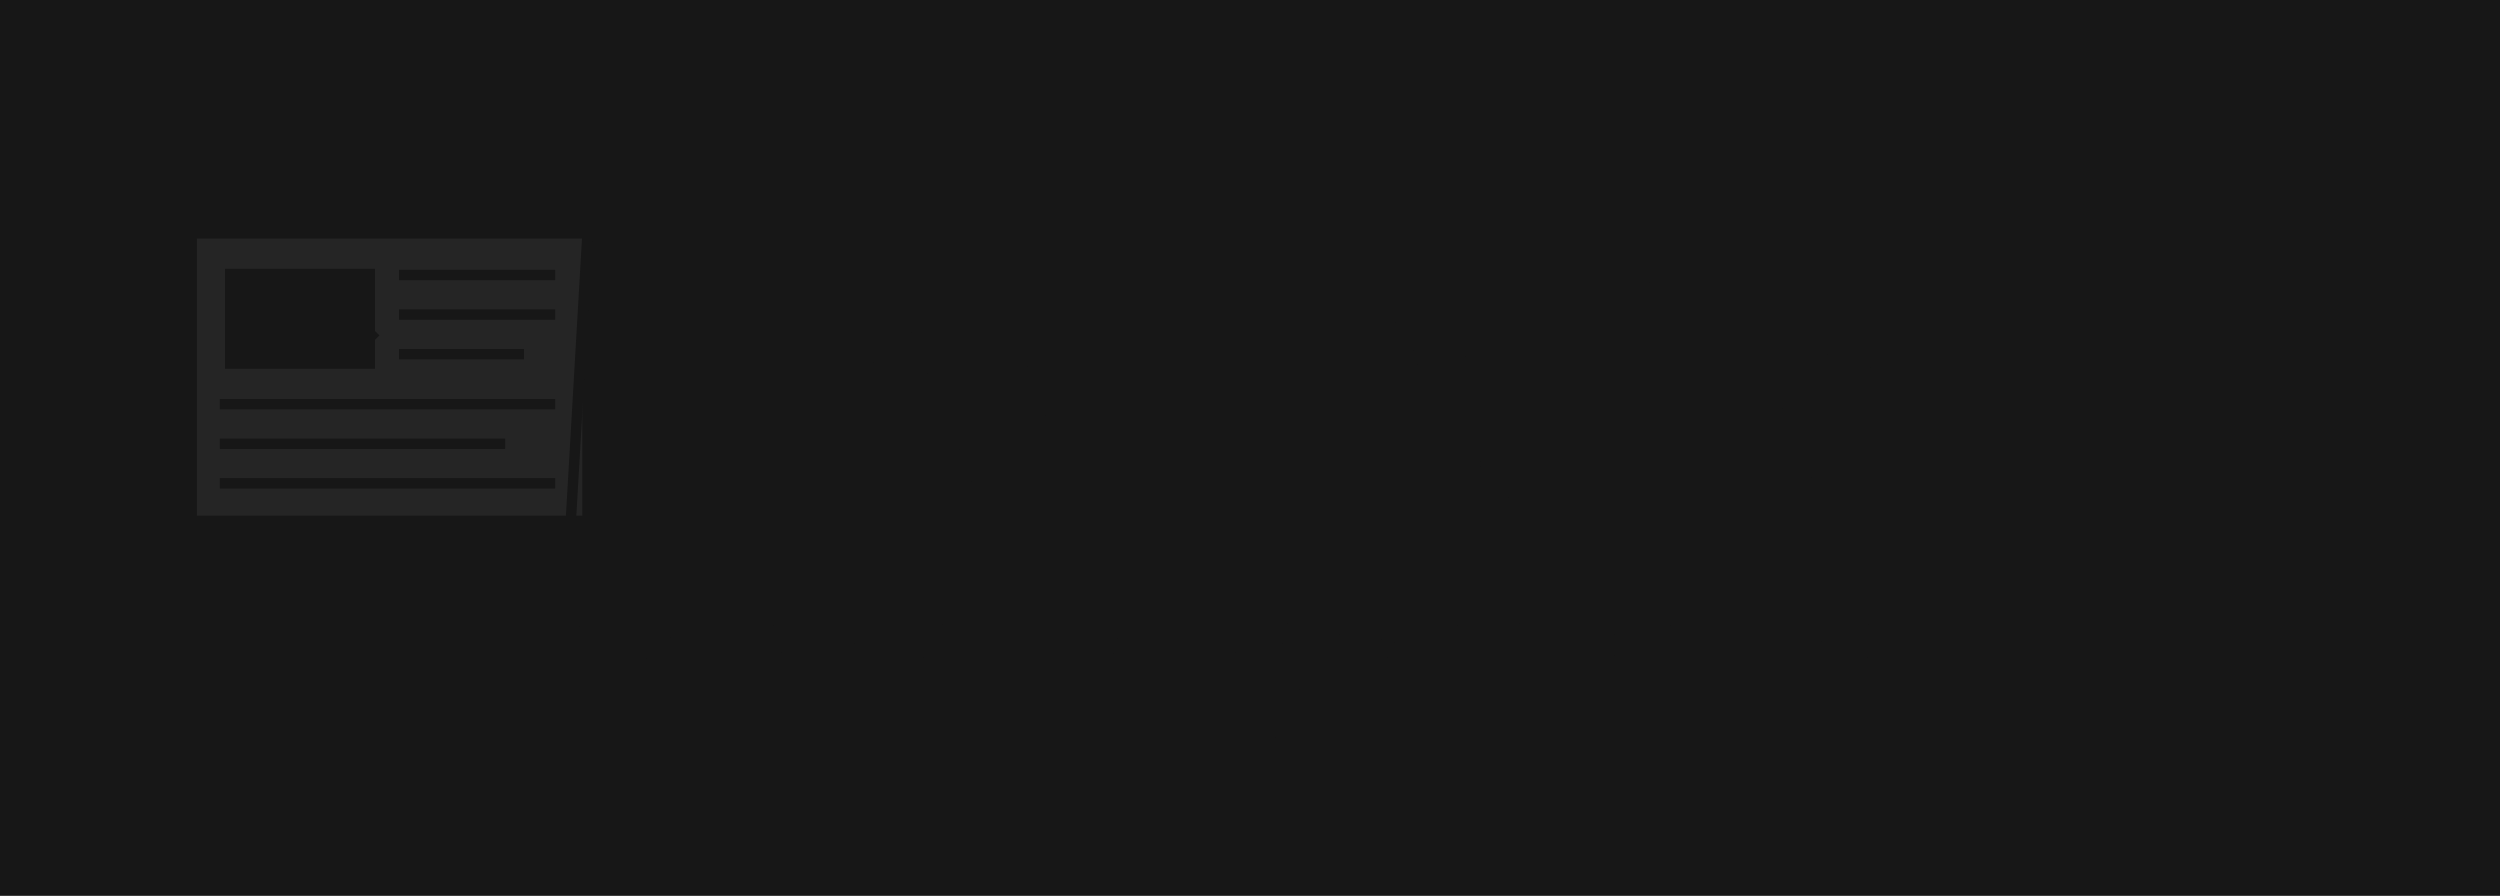
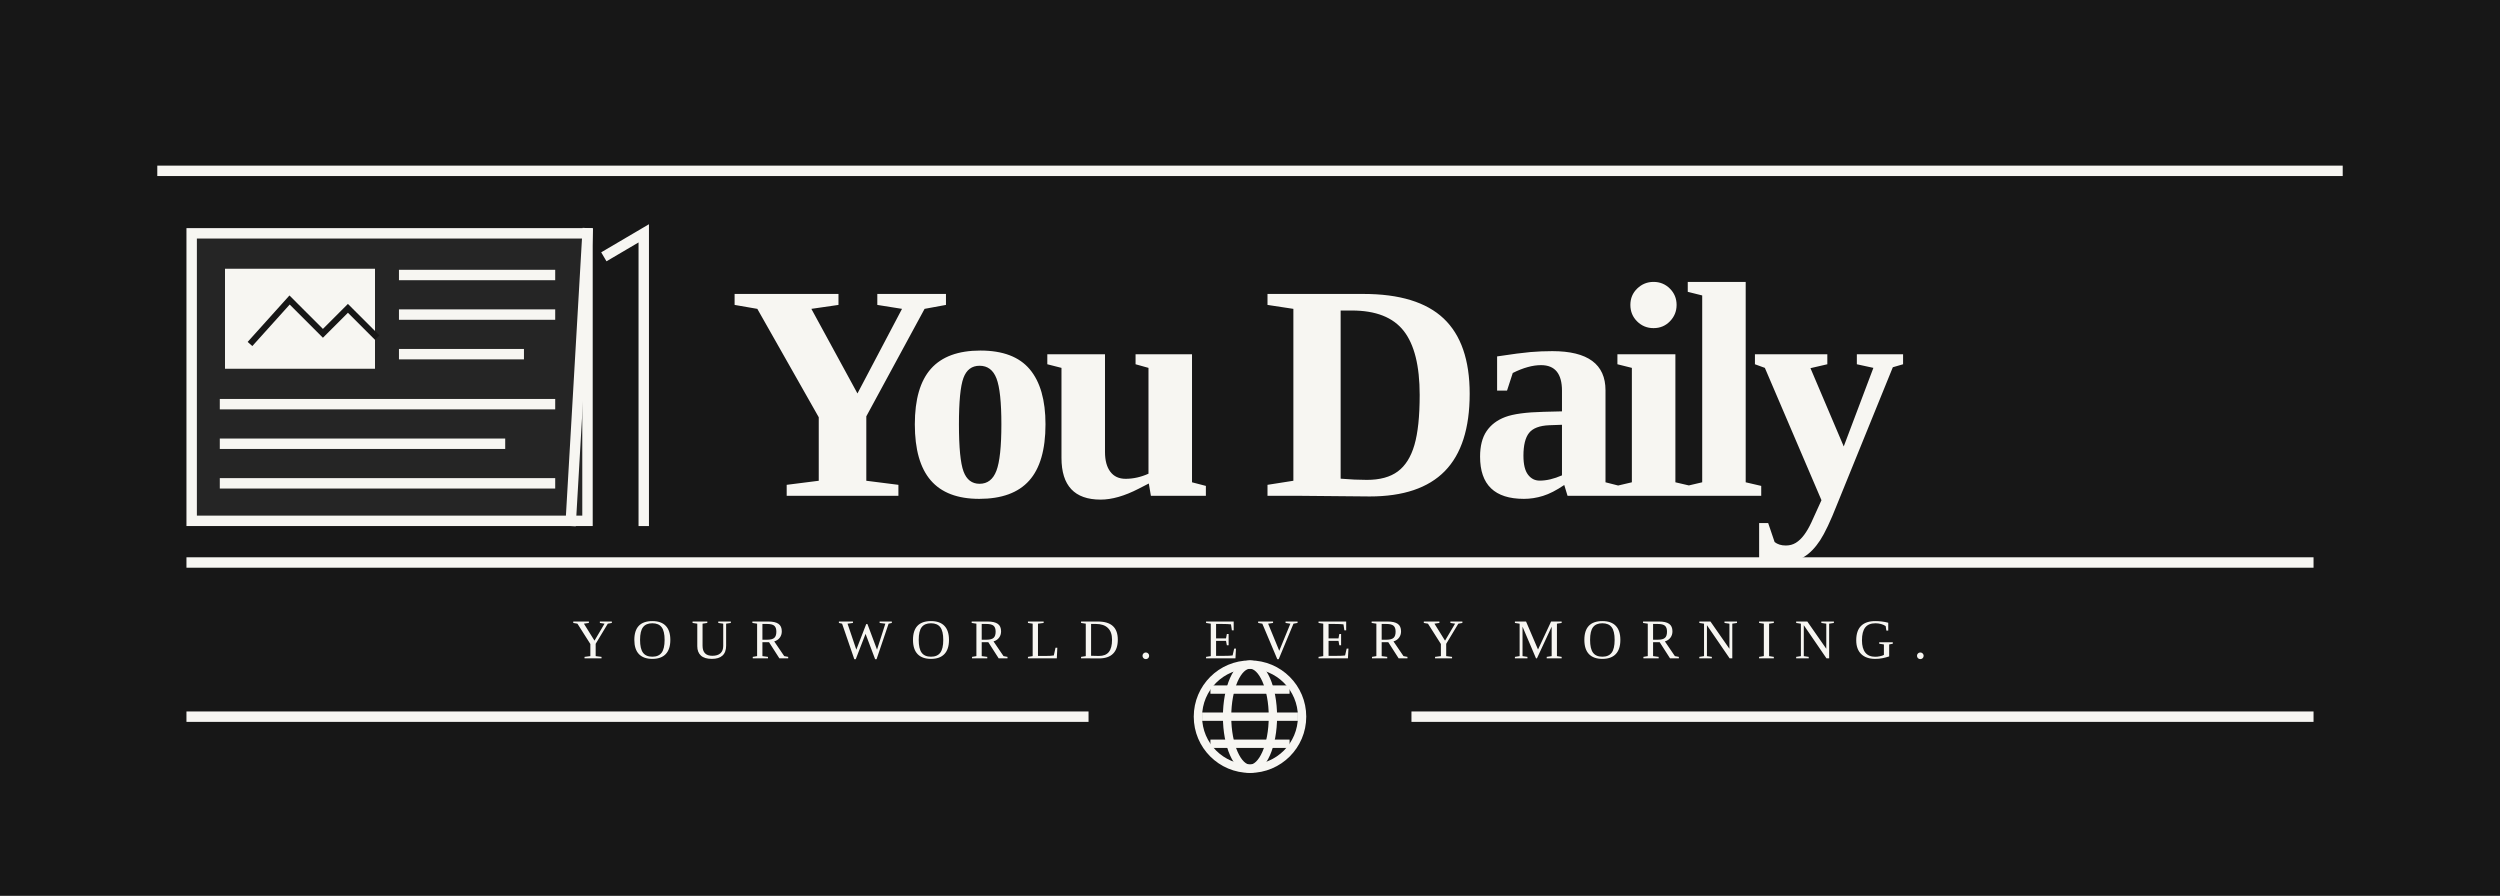
<svg xmlns="http://www.w3.org/2000/svg" width="1200" height="430" viewBox="0 0 1200 430" role="img" aria-labelledby="title desc">
  <rect width="1200" height="430" fill="#171717" />
-   <g fill="none" stroke="#171717" stroke-width="5" stroke-linecap="square" stroke-linejoin="miter">
+   <g fill="none" stroke="#f7f6f2" stroke-width="5" stroke-linecap="square" stroke-linejoin="miter">
    <path d="M78 82H1122" />
    <path d="M92 112h190v138H92z" fill="#252525" />
-     <path d="M108 129h72v48h-72z" fill="#171717" stroke="none" />
+     <path d="M108 129h72v48h-72z" fill="#f7f6f2" stroke="none" />
    <path d="M121 164l18-20 16 16 12-12 13 13" stroke="#171717" stroke-width="3" />
    <path d="M194 132h70M194 151h70M194 170h55M108 194h156M108 213h132M108 232h156" />
    <path d="M282 112l-8 138M292 122l17-10v138" />
    <path d="M92 270H1108" />
    <path d="M92 344H520M680 344H1108" />
  </g>
-   <text x="350" y="238" fill="#171717" font-family="Georgia, 'Times New Roman', serif" font-size="148" font-weight="600" letter-spacing="-7">You Daily</text>
-   <text x="600" y="316" fill="#171717" text-anchor="middle" font-family="Georgia, 'Times New Roman', serif" font-size="27" letter-spacing="9">YOUR WORLD. EVERY MORNING.</text>
-   <g transform="translate(600 344)" fill="none" stroke="#171717" stroke-width="4">
+   <text x="350" y="238" fill="#f7f6f2" font-family="Georgia, 'Times New Roman', serif" font-size="148" font-weight="600" letter-spacing="-7">You Daily</text>
+   <text x="600" y="316" fill="#f7f6f2" text-anchor="middle" font-family="Georgia, 'Times New Roman', serif" font-size="27" letter-spacing="9">YOUR WORLD. EVERY MORNING.</text>
+   <g transform="translate(600 344)" fill="none" stroke="#f7f6f2" stroke-width="4">
    <circle r="25" />
    <ellipse rx="11" ry="25" />
    <path d="M-23 0H23M-19-13H19M-19 13H19" />
  </g>
</svg>
